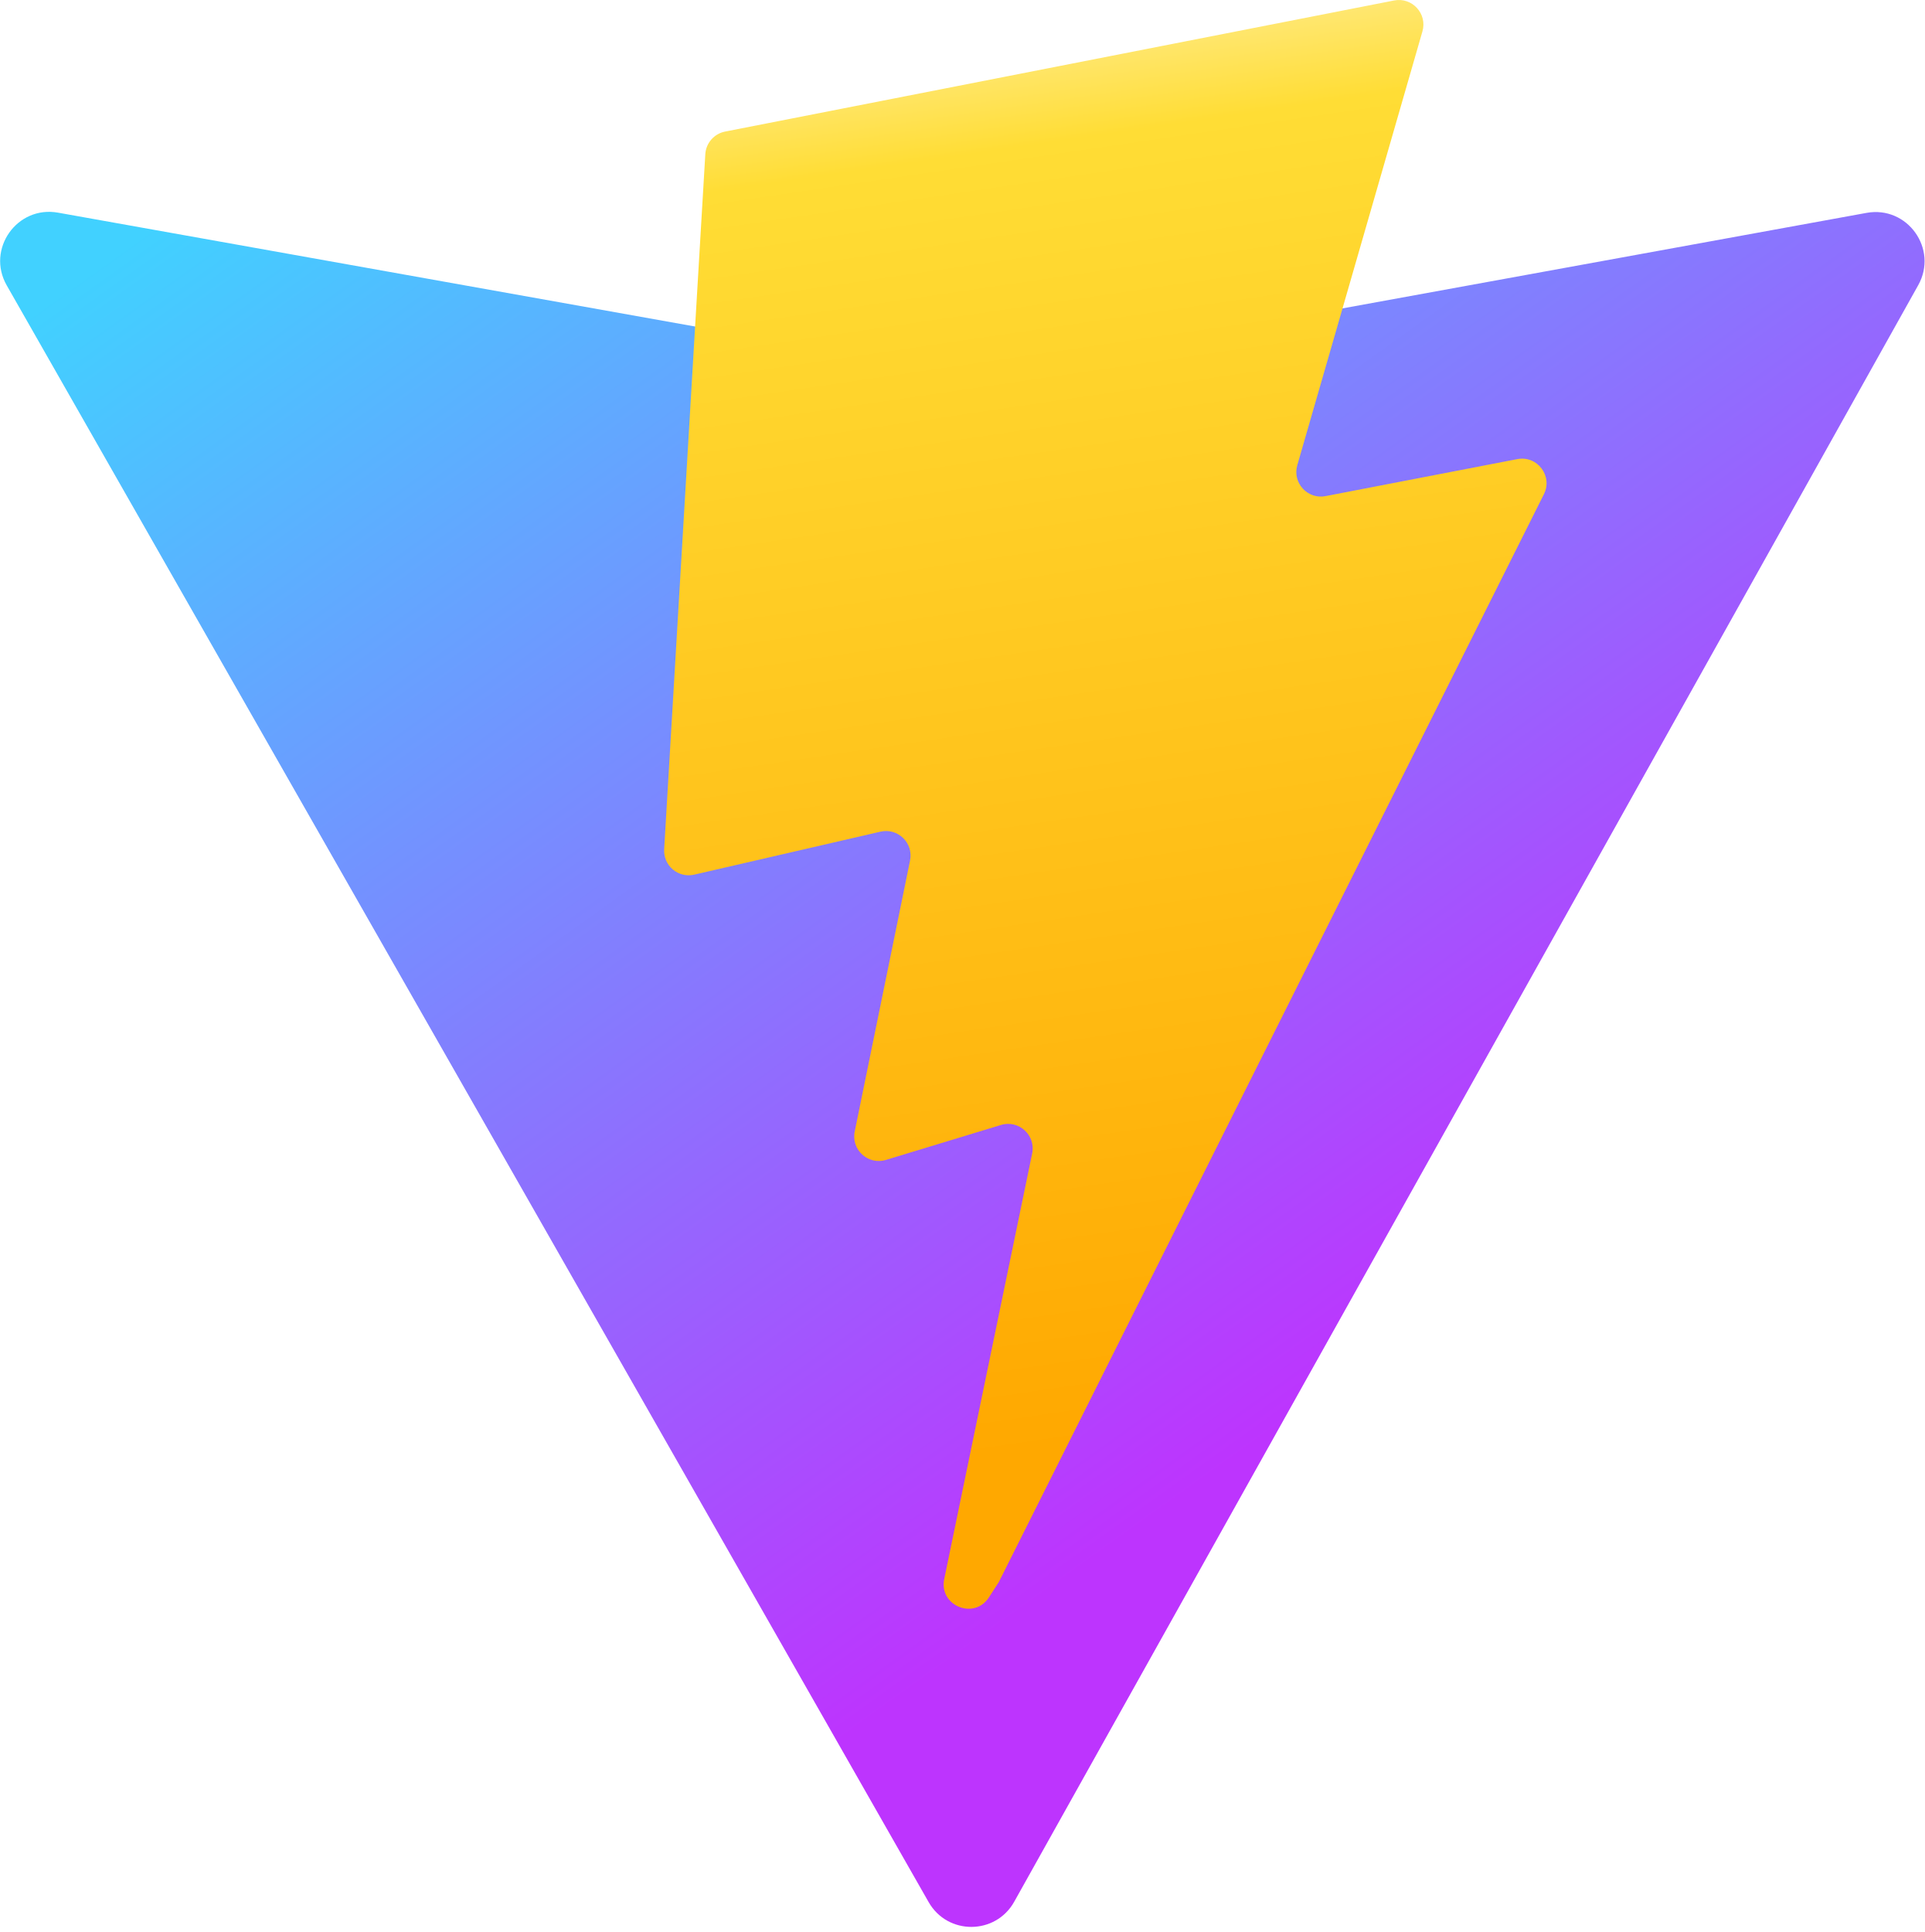
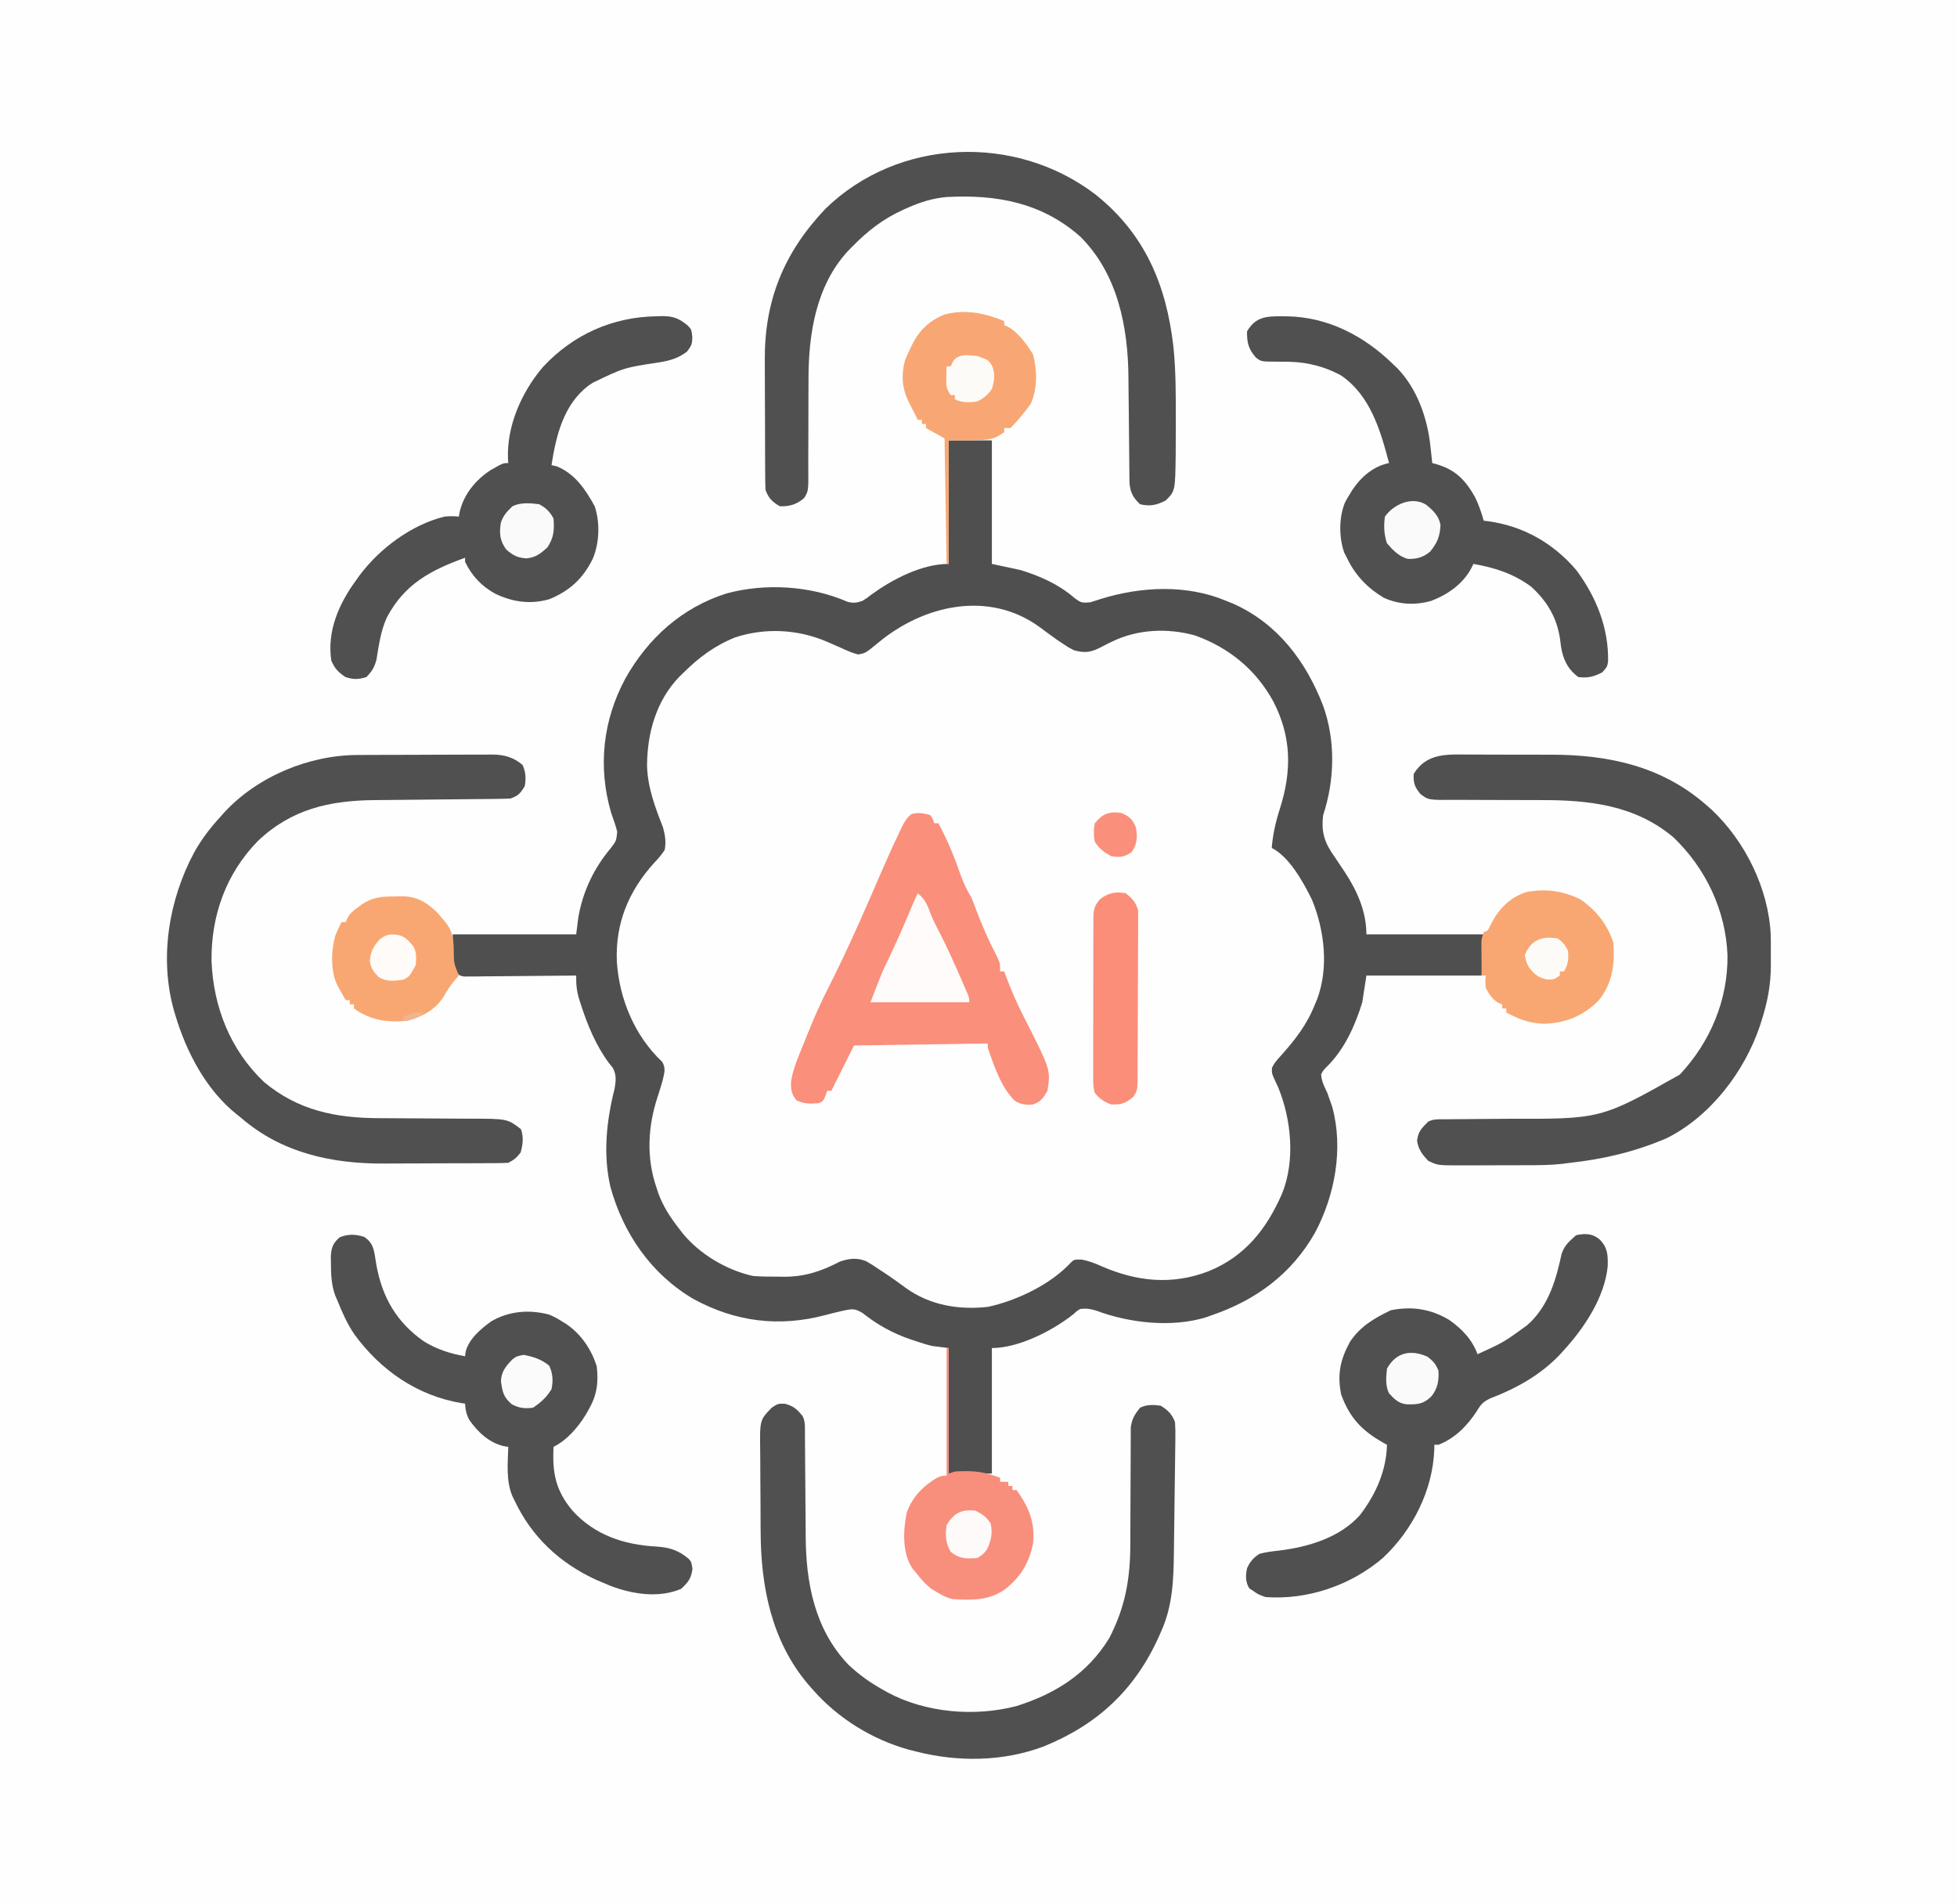
- <svg xmlns="http://www.w3.org/2000/svg" aria-hidden="true" role="img" class="iconify iconify--logos" width="31.88" height="32" preserveAspectRatio="xMidYMid meet" viewBox="0 0 256 257">
-   <defs>
-     <linearGradient id="IconifyId1813088fe1fbc01fb466" x1="-.828%" x2="57.636%" y1="7.652%" y2="78.411%">
-       <stop offset="0%" stop-color="#41D1FF" />
-       <stop offset="100%" stop-color="#BD34FE" />
-     </linearGradient>
-     <linearGradient id="IconifyId1813088fe1fbc01fb467" x1="43.376%" x2="50.316%" y1="2.242%" y2="89.03%">
-       <stop offset="0%" stop-color="#FFEA83" />
-       <stop offset="8.333%" stop-color="#FFDD35" />
-       <stop offset="100%" stop-color="#FFA800" />
-     </linearGradient>
-   </defs>
-   <path fill="url(#IconifyId1813088fe1fbc01fb466)" d="M255.153 37.938L134.897 252.976c-2.483 4.44-8.862 4.466-11.382.048L.875 37.958c-2.746-4.814 1.371-10.646 6.827-9.67l120.385 21.517a6.537 6.537 0 0 0 2.322-.004l117.867-21.483c5.438-.991 9.574 4.796 6.877 9.62Z" />
-   <path fill="url(#IconifyId1813088fe1fbc01fb467)" d="M185.432.063L96.44 17.501a3.268 3.268 0 0 0-2.634 3.014l-5.474 92.456a3.268 3.268 0 0 0 3.997 3.378l24.777-5.718c2.318-.535 4.413 1.507 3.936 3.838l-7.361 36.047c-.495 2.426 1.782 4.5 4.151 3.78l15.304-4.649c2.372-.72 4.652 1.36 4.15 3.788l-11.698 56.621c-.732 3.542 3.979 5.473 5.943 2.437l1.313-2.028l72.516-144.72c1.215-2.423-.88-5.186-3.54-4.672l-25.505 4.922c-2.396.462-4.435-1.77-3.759-4.114l16.646-57.705c.677-2.35-1.37-4.583-3.769-4.113Z" />
+ <svg xmlns="http://www.w3.org/2000/svg" version="1.1" width="951" height="925">
+   <path d="M0 0 C313.83 0 627.66 0 951 0 C951 305.25 951 610.5 951 925 C637.17 925 323.34 925 0 925 C0 619.75 0 314.5 0 0 Z " fill="#FEFEFE" transform="translate(0,0)" />
+   <path d="M0 0 C2.575 1.981 5.083 4.028 7.59 6.094 C14.228 11.433 14.228 11.433 22.305 12.836 C26.336 11.924 29.782 10.426 33.438 8.562 C41.401 4.527 48.48 2.632 57.438 2.75 C58.557 2.76 58.557 2.76 59.699 2.771 C65.014 2.87 69.936 3.286 75 5 C76.191 5.402 76.191 5.402 77.406 5.812 C94.536 12.157 107.416 23.913 115.602 40.184 C124.546 60.714 120.611 78.768 113.734 99.133 C112.898 102.397 112.45 104.655 113 108 C115.423 110.311 115.423 110.311 117.316 111.66 C120.271 114.012 122.358 117.022 124.562 120.062 C125.041 120.719 125.519 121.375 126.011 122.051 C129.999 127.687 132.822 133.436 135 140 C135.412 141.238 135.825 142.475 136.25 143.75 C140.375 161.623 137.814 179.015 129 195 C125.961 199.543 122.448 203.484 118.68 207.43 C117.94 208.216 117.2 209.002 116.438 209.812 C115.756 210.5 115.074 211.187 114.371 211.895 C112.761 213.913 112.761 213.913 113.133 216.367 C114.495 220.504 116.115 224.514 117.746 228.551 C123.938 245.582 122.808 265.478 115.487 281.906 C107.287 299.298 93.986 309.487 76 316 C75.326 316.248 74.652 316.495 73.957 316.75 C57.758 321.724 40 315.712 25.172 309.172 C22.095 308.035 20.224 307.496 17 308 C15.138 309.226 15.138 309.226 13.5 311 C4.986 318.906 -5.213 323.943 -16 328 C-17.048 328.48 -17.048 328.48 -18.117 328.969 C-29.546 333.772 -43.381 331.806 -54.621 327.539 C-59.805 325.178 -64.348 322.266 -69 319 C-70.998 317.656 -73.002 316.323 -75.008 314.991 C-76.358 314.094 -77.705 313.193 -79.051 312.288 C-84.232 308.807 -87.664 306.939 -94 308 C-97.315 309.342 -100.474 310.862 -103.656 312.492 C-116.27 318.18 -133.766 318.339 -146.812 313.938 C-164.661 306.226 -177.277 293.803 -185 276 C-191.903 258.197 -190.058 239.867 -183.25 222.375 C-182.021 219.057 -181.528 217.45 -182 214 C-183.918 211.295 -183.918 211.295 -186.5 208.625 C-200.204 193.106 -206.12 173.729 -205.179 153.12 C-203.785 136.625 -195.048 123.234 -183.727 111.68 C-181.378 108.035 -181.306 105.149 -182 101 C-183.146 97.014 -184.584 93.146 -186 89.25 C-191.375 73.451 -192.64 58.674 -186 43 C-185.399 41.498 -185.399 41.498 -184.785 39.965 C-177.277 23.1 -162.218 11.578 -145.352 4.961 C-126.785 -1.005 -109.222 4.919 -92.115 12.184 C-89.127 13.363 -89.127 13.363 -86 14 C-84.118 13.061 -84.118 13.061 -82.383 11.5 C-81.7 10.946 -81.018 10.391 -80.315 9.82 C-79.592 9.219 -78.87 8.619 -78.125 8 C-70.78 2.15 -63.739 -2.416 -55 -6 C-54.139 -6.357 -53.278 -6.714 -52.391 -7.082 C-35.611 -12.788 -14.537 -9.663 0 0 Z " fill="#FEFEFE" transform="translate(505,304)" />
+   <path d="M0 0 C6.93 0 13.86 0 21 0 C21 19.8 21 39.6 21 60 C27.93 61.485 27.93 61.485 35 63 C44.509 65.957 53.443 69.905 61 76.438 C64.224 78.882 64.646 79.034 68.938 78.625 C70.633 78.11 72.32 77.564 74 77 C93.717 70.933 115.738 69.895 135 78 C136.216 78.496 137.431 78.993 138.684 79.504 C160.072 89.226 173.721 107.49 182 129 C188.024 145.817 187.653 165.04 182 182 C180.937 190.518 182.715 195.57 187.625 202.438 C188.734 204.09 189.84 205.745 190.941 207.402 C191.473 208.191 192.004 208.98 192.551 209.792 C198.541 218.919 203 228.969 203 240 C221.81 240 240.62 240 260 240 C259.67 246.6 259.34 253.2 259 260 C240.52 260 222.04 260 203 260 C202.34 264.29 201.68 268.58 201 273 C197.566 284.237 192.315 295.894 183.875 304.188 C182.09 305.98 182.09 305.98 181 308 C181.194 311.367 182.547 313.996 184 317 C184.567 318.533 185.109 320.075 185.625 321.625 C185.865 322.298 186.105 322.971 186.352 323.664 C191.966 343.888 187.718 366.84 178 385 C166.651 404.972 149.415 417.666 128 425 C127.063 425.34 126.126 425.681 125.16 426.031 C108.475 431.202 87.722 428.852 71.656 422.805 C68.88 421.964 66.879 421.667 64 422 C62.256 423.004 62.256 423.004 60.688 424.5 C50.561 432.552 34.077 441 21 441 C21 461.13 21 481.26 21 502 C14.07 502 7.14 502 0 502 C0 481.87 0 461.74 0 441 C-2.64 440.67 -5.28 440.34 -8 440 C-10.979 439.305 -13.851 438.351 -16.75 437.375 C-17.925 436.981 -17.925 436.981 -19.124 436.578 C-27.522 433.641 -34.833 429.549 -41.812 424 C-45.905 421.432 -47.334 422.079 -52 423 C-54.681 423.617 -57.341 424.297 -60 425 C-82.461 430.938 -103.665 428.256 -124.021 417.164 C-144.441 405.16 -158.045 385.52 -164.324 362.863 C-168.03 347.161 -166.309 330.596 -162.367 315.133 C-161.706 311.293 -161.303 308.218 -163.285 304.754 C-163.872 304.031 -164.458 303.308 -165.062 302.562 C-171.566 293.772 -175.621 283.796 -178.938 273.438 C-179.149 272.783 -179.361 272.129 -179.579 271.455 C-180.773 267.508 -181.078 264.1 -181 260 C-181.707 260.009 -182.415 260.018 -183.144 260.027 C-189.809 260.107 -196.474 260.168 -203.14 260.207 C-206.567 260.228 -209.994 260.256 -213.421 260.302 C-217.36 260.354 -221.299 260.373 -225.238 260.391 C-227.085 260.422 -227.085 260.422 -228.97 260.453 C-230.111 260.453 -231.251 260.454 -232.427 260.454 C-233.433 260.463 -234.439 260.472 -235.475 260.481 C-238 260 -238 260 -241 256 C-241 250.72 -241 245.44 -241 240 C-221.2 240 -201.4 240 -181 240 C-180.505 236.04 -180.505 236.04 -180 232 C-177.922 219.501 -172.455 207.912 -164.312 198.25 C-161.518 194.595 -161.518 194.595 -161.062 190.152 C-161.857 187.011 -162.883 184.04 -164 181 C-170.552 158.668 -168.065 135.96 -157.07 115.625 C-146.071 96.044 -129.555 81.196 -108 74.366 C-89.212 69.233 -67.15 70.584 -49.332 78.328 C-46.427 79.165 -44.867 78.933 -42 78 C-39.688 76.594 -39.688 76.594 -37.438 74.812 C-27.156 67.408 -13.021 60 0 60 C0 40.2 0 20.4 0 0 Z M-34.143 98.217 C-40.375 103.341 -40.375 103.341 -44 104 C-46.904 103.267 -49.537 102.065 -52.25 100.812 C-53.773 100.148 -55.296 99.485 -56.82 98.824 C-57.545 98.505 -58.27 98.186 -59.017 97.857 C-73.173 91.741 -89.018 90.912 -103.688 95.68 C-113.614 99.636 -121.471 105.497 -129 113 C-129.637 113.614 -130.274 114.227 -130.93 114.859 C-142.149 126.528 -146.516 142.293 -146.572 158.081 C-146.266 168.683 -142.648 178.267 -138.805 188.039 C-137.78 191.809 -137.248 195.132 -138 199 C-139.618 201.385 -141.015 203.116 -143 205.125 C-155.433 218.812 -162.035 234.499 -161.246 253.23 C-160.062 271.374 -152.62 289.331 -139.188 301.953 C-137.32 305.173 -138.204 307.439 -139 311 C-139.755 313.736 -140.609 316.431 -141.5 319.125 C-146.185 333.448 -146.975 348.569 -142 363 C-141.582 364.286 -141.582 364.286 -141.156 365.598 C-138.804 372.159 -135.253 377.513 -131 383 C-130.453 383.713 -129.907 384.426 -129.344 385.16 C-120.966 395.415 -107.91 403.163 -95 406 C-91.059 406.302 -87.139 406.325 -83.188 406.312 C-82.158 406.329 -81.129 406.345 -80.068 406.361 C-69.822 406.368 -61.855 403.692 -52.836 398.988 C-48.411 397.446 -44.366 397.003 -40.022 398.834 C-37.984 399.99 -36.059 401.24 -34.125 402.562 C-33.426 403.018 -32.727 403.473 -32.007 403.942 C-28.185 406.45 -24.487 409.094 -20.812 411.812 C-9.094 420.228 4.915 422.569 19 421 C33.249 417.958 49.707 410.023 59.598 399.262 C61 398 61 398 64.438 398 C68.045 398.595 71.103 399.833 74.438 401.312 C91.579 408.748 108.566 410.465 126.178 403.735 C144.004 396.54 154.51 383.136 162 366 C168.54 349.926 166.52 329.703 160 314 C159.712 313.392 159.424 312.783 159.127 312.157 C156.971 307.531 156.971 307.531 157.121 304.789 C158.18 302.634 159.422 301.131 161.062 299.375 C168.26 291.379 174.006 284.078 178 274 C178.351 273.183 178.701 272.365 179.062 271.523 C184.771 256.157 182.658 238.175 176.613 223.305 C172.482 214.841 165.576 202.288 157 198 C157.547 191.241 158.932 185.257 161 178.812 C166.736 160.699 166.679 144.25 157.896 127.083 C149.492 111.501 136.277 100.71 119.738 94.762 C106.392 91.049 91.709 91.714 79.309 97.793 C78.649 98.113 77.99 98.433 77.311 98.763 C76.01 99.406 74.719 100.067 73.439 100.75 C68.866 103.059 65.93 103.308 61 102 C58.297 100.652 58.297 100.652 55.75 98.938 C54.809 98.311 53.868 97.685 52.898 97.039 C50.018 95.013 47.195 92.922 44.375 90.812 C19.684 72.706 -12.018 79.854 -34.143 98.217 Z " fill="#4F4F4F" transform="translate(461,214)" />
+   <path d="M0 0 C1.499 0.001 2.997 -0 4.496 -0.002 C7.636 -0.001 10.775 0.009 13.914 0.027 C17.891 0.05 21.867 0.05 25.844 0.044 C28.943 0.04 32.041 0.047 35.139 0.057 C36.602 0.06 38.066 0.062 39.529 0.06 C67.435 0.055 93.345 5.646 114.785 24.363 C115.667 25.133 116.549 25.902 117.457 26.695 C133.799 41.996 145.2 65.08 146.265 87.56 C146.334 90.323 146.34 93.082 146.307 95.845 C146.285 97.93 146.307 100.011 146.332 102.096 C146.352 111.769 144.74 120.144 141.785 129.363 C141.544 130.13 141.304 130.896 141.056 131.685 C133.612 153.959 116.995 175.758 95.785 186.363 C80.602 192.91 65.193 196.564 48.785 198.363 C46.832 198.618 46.832 198.618 44.84 198.877 C38.998 199.523 33.177 199.525 27.305 199.531 C25.547 199.536 25.547 199.536 23.754 199.541 C21.291 199.546 18.828 199.549 16.365 199.549 C12.599 199.551 8.834 199.569 5.068 199.588 C2.668 199.591 0.268 199.593 -2.133 199.594 C-3.816 199.605 -3.816 199.605 -5.533 199.616 C-15.563 199.586 -15.563 199.586 -20.215 197.363 C-23.094 194.25 -25.013 191.841 -25.59 187.613 C-25.068 183.088 -23.373 181.596 -20.215 178.363 C-17.466 176.989 -15.247 177.223 -12.171 177.206 C-10.26 177.19 -10.26 177.19 -8.312 177.174 C-7.627 177.171 -6.942 177.168 -6.237 177.164 C-4.076 177.152 -1.915 177.133 0.245 177.111 C6.392 177.05 12.539 176.996 18.685 176.962 C63.753 177.097 63.753 177.097 102.098 155.488 C116.914 139.663 125.534 119.183 125.254 97.507 C124.407 75.752 114.735 55.258 98.973 40.203 C80.32 24.515 57.839 22.042 34.393 22.119 C32.167 22.125 29.942 22.116 27.717 22.102 C21.406 22.066 15.095 22.047 8.784 22.058 C4.887 22.064 0.99 22.045 -2.907 22.012 C-4.378 22.004 -5.85 22.005 -7.322 22.016 C-20.171 22.106 -20.171 22.106 -24.083 19.038 C-26.807 15.621 -27.445 13.736 -27.215 9.363 C-20.886 -0.921 -10.885 -0.075 0 0 Z " fill="#505050" transform="translate(714.2148,366.6367)" />
+   <path d="M0 0 C4.26 1.102 5.849 2.59 8.625 5.938 C10.051 8.789 9.766 11.224 9.783 14.412 C9.79 15.411 9.79 15.411 9.798 16.429 C9.809 17.879 9.817 19.328 9.824 20.778 C9.836 23.089 9.856 25.4 9.877 27.711 C9.939 34.284 9.993 40.857 10.026 47.43 C10.048 51.453 10.083 55.475 10.127 59.498 C10.141 61.016 10.15 62.534 10.153 64.052 C10.207 86.885 14.513 109.665 30.875 126.75 C36.029 131.65 41.421 135.487 47.625 138.938 C48.436 139.398 49.247 139.858 50.082 140.332 C68.508 150.185 92.339 152.179 112.531 146.91 C131.456 140.96 147.076 131.164 157.625 113.938 C165.495 98.81 167.914 84.857 167.899 67.962 C167.898 65.515 167.912 63.068 167.928 60.62 C167.974 53.672 167.999 46.723 168.006 39.774 C168.011 35.5 168.035 31.227 168.071 26.953 C168.081 25.334 168.083 23.714 168.078 22.095 C168.071 19.834 168.088 17.574 168.111 15.313 C168.114 14.03 168.117 12.747 168.119 11.426 C168.714 7.324 170.046 5.143 172.625 1.938 C175.831 0.334 179.146 0.45 182.625 0.938 C186.174 3.098 188.168 5.072 189.625 8.938 C189.787 11.478 189.84 13.9 189.792 16.437 C189.786 17.187 189.779 17.938 189.773 18.711 C189.75 21.191 189.711 23.672 189.672 26.152 C189.651 27.887 189.63 29.621 189.61 31.355 C189.566 34.996 189.515 38.637 189.458 42.278 C189.387 46.91 189.333 51.543 189.284 56.176 C189.244 59.763 189.196 63.35 189.145 66.937 C189.121 68.643 189.101 70.349 189.083 72.055 C188.935 85.373 188.494 98.164 182.938 110.5 C182.58 111.313 182.223 112.126 181.854 112.964 C170.258 138.866 152.044 155.852 125.922 166.469 C106.183 173.947 84.006 174.174 63.625 168.938 C62.513 168.659 61.4 168.381 60.254 168.094 C42.433 163.13 25.837 152.865 13.625 138.938 C12.411 137.559 12.411 137.559 11.172 136.152 C-6.506 115.134 -11.661 88.783 -11.746 61.977 C-11.755 60.491 -11.764 59.006 -11.773 57.52 C-11.79 54.436 -11.798 51.352 -11.801 48.268 C-11.806 44.334 -11.844 40.401 -11.889 36.467 C-11.919 33.412 -11.926 30.356 -11.927 27.3 C-11.931 25.849 -11.944 24.399 -11.965 22.949 C-12.166 7.919 -12.166 7.919 -6.375 1.938 C-3.375 -0.062 -3.375 -0.062 0 0 Z " fill="#505050" transform="translate(381.375,682.0625)" />
+   <path d="M0 0 C1.14 -0.007 1.14 -0.007 2.304 -0.015 C4.797 -0.03 7.29 -0.036 9.783 -0.042 C11.068 -0.046 11.068 -0.046 12.378 -0.051 C16.906 -0.065 21.433 -0.075 25.96 -0.079 C30.624 -0.085 35.288 -0.109 39.951 -0.137 C43.551 -0.156 47.151 -0.161 50.751 -0.162 C52.47 -0.165 54.189 -0.173 55.908 -0.187 C58.315 -0.204 60.722 -0.202 63.129 -0.195 C63.831 -0.205 64.534 -0.214 65.258 -0.223 C70.928 -0.176 75.659 1.066 80.002 4.849 C81.576 8.275 81.732 11.505 81.064 15.161 C78.94 18.604 77.916 19.877 74.064 21.161 C71.573 21.276 69.107 21.336 66.615 21.351 C65.858 21.359 65.102 21.367 64.322 21.376 C62.679 21.393 61.035 21.408 59.392 21.421 C56.785 21.443 54.178 21.47 51.571 21.498 C46.027 21.558 40.483 21.61 34.939 21.661 C28.534 21.721 22.129 21.783 15.724 21.853 C13.167 21.879 10.609 21.9 8.052 21.921 C-13.813 22.132 -32.306 26.282 -48.627 41.794 C-64.125 57.686 -71.398 78.046 -71.143 100.126 C-70.245 122.457 -62.046 143.267 -45.693 158.845 C-29.082 172.798 -10.584 176.439 10.498 176.466 C12.829 176.47 15.159 176.487 17.49 176.507 C24.106 176.562 30.722 176.593 37.338 176.617 C41.412 176.633 45.486 176.664 49.56 176.702 C51.098 176.714 52.637 176.72 54.176 176.72 C72.567 176.722 72.567 176.722 79.189 181.786 C80.612 185.647 80.147 189.235 79.064 193.161 C77.164 195.614 75.806 196.79 73.064 198.161 C70.755 198.269 68.442 198.31 66.131 198.322 C65.416 198.327 64.702 198.332 63.966 198.337 C61.591 198.352 59.217 198.359 56.842 198.364 C55.181 198.37 53.521 198.376 51.861 198.382 C48.366 198.392 44.871 198.398 41.377 198.401 C36.946 198.407 32.515 198.431 28.085 198.459 C24.645 198.478 21.205 198.483 17.765 198.485 C16.135 198.488 14.505 198.496 12.876 198.509 C-12.612 198.702 -37.304 193.312 -56.936 176.161 C-57.547 175.682 -58.158 175.202 -58.787 174.708 C-73.778 162.798 -83.368 144.373 -88.748 126.349 C-88.955 125.656 -89.162 124.963 -89.375 124.249 C-96.628 98.666 -91.921 70.311 -79.515 47.234 C-75.986 40.943 -71.834 35.463 -66.936 30.161 C-66.263 29.397 -65.59 28.632 -64.896 27.845 C-48.641 10.342 -23.748 0.038 0 0 Z " fill="#505050" transform="translate(173.9355,366.8389)" />
+   <path d="M0 0 C23.89 19.162 34.206 43.806 37.648 73.695 C38.911 85.762 38.821 97.901 38.816 110.02 C38.818 111.14 38.82 112.261 38.822 113.416 C38.821 116.663 38.803 119.909 38.777 123.156 C38.774 124.602 38.774 124.602 38.77 126.076 C38.526 143.971 38.526 143.971 33.879 148.52 C29.591 150.781 26.195 151.48 21.441 150.332 C17.981 147.131 16.54 144.244 16.297 139.515 C16.287 138.371 16.278 137.226 16.268 136.047 C16.254 134.748 16.241 133.449 16.227 132.11 C16.222 131.415 16.217 130.72 16.212 130.004 C16.195 127.816 16.172 125.628 16.147 123.44 C16.076 117.218 16.016 110.996 15.965 104.773 C15.932 100.964 15.891 97.154 15.844 93.345 C15.829 91.904 15.816 90.464 15.807 89.023 C15.657 64.263 10.615 38.449 -7.559 20.332 C-26.296 3.753 -48.319 -0.253 -72.589 1.066 C-79.428 1.679 -85.281 3.538 -91.559 6.332 C-92.193 6.611 -92.827 6.89 -93.481 7.177 C-103.383 11.64 -111.016 17.578 -118.559 25.332 C-119.162 25.938 -119.765 26.544 -120.387 27.168 C-136.052 44.07 -139.71 67.699 -139.666 89.804 C-139.663 93.642 -139.688 97.48 -139.709 101.318 C-139.733 106.184 -139.749 111.049 -139.734 115.914 C-139.722 119.866 -139.739 123.817 -139.776 127.769 C-139.785 129.269 -139.783 130.769 -139.77 132.269 C-139.676 143.924 -139.676 143.924 -141.822 147.348 C-145.327 150.416 -148.974 151.496 -153.559 151.332 C-157.086 149.386 -159.264 147.215 -160.559 143.332 C-160.665 140.871 -160.716 138.439 -160.72 135.978 C-160.725 135.231 -160.73 134.484 -160.735 133.714 C-160.749 131.238 -160.756 128.762 -160.762 126.285 C-160.767 124.554 -160.773 122.823 -160.779 121.092 C-160.79 117.454 -160.795 113.816 -160.799 110.177 C-160.804 105.555 -160.828 100.932 -160.857 96.31 C-160.876 92.727 -160.881 89.144 -160.882 85.561 C-160.885 83.859 -160.893 82.158 -160.906 80.457 C-161.117 51.334 -151.652 28.121 -131.496 6.832 C-96.198 -27.638 -38.976 -29.947 0 0 Z " fill="#505050" transform="translate(532.5586,94.66797)" />
+   <path d="M0 0 C1.438 2.062 1.438 2.062 2 4 C2.66 4 3.32 4 4 4 C8.309 11.907 11.588 19.923 14.551 28.411 C16.031 32.601 17.643 36.213 20 40 C20.833 42.025 21.622 44.069 22.375 46.125 C25.257 53.785 28.514 61.188 32.312 68.438 C34 72 34 72 34 76 C34.66 76 35.32 76 36 76 C36.291 76.799 36.583 77.598 36.883 78.422 C39.377 85.105 42.141 91.483 45.387 97.832 C58.603 123.784 58.603 123.784 57 134 C55.096 137.378 53.714 139.465 49.91 140.652 C46.517 140.983 44.074 140.658 41.145 138.863 C34.473 132.314 30.949 121.727 28 113 C28 112.34 28 111.68 28 111 C6.55 111.33 -14.9 111.66 -37 112 C-39.64 117.28 -42.28 122.56 -45 128 C-45.99 129.98 -46.98 131.96 -48 134 C-48.66 134 -49.32 134 -50 134 C-50.433 135.207 -50.433 135.207 -50.875 136.438 C-52 139 -52 139 -54 140 C-58.405 140.361 -60.978 140.469 -65 138.625 C-67.57 135.252 -67.767 133.261 -67.547 129.082 C-66.496 123.158 -64.183 117.686 -61.89 112.153 C-61.002 110.004 -60.143 107.846 -59.289 105.684 C-56.222 97.983 -52.854 90.549 -49.074 83.168 C-39.775 64.743 -31.456 45.694 -23.295 26.737 C-20.592 20.474 -17.783 14.267 -14.812 8.125 C-14.491 7.44 -14.17 6.755 -13.84 6.05 C-12.514 3.362 -11.445 1.322 -8.988 -0.453 C-5.736 -1.348 -3.223 -0.836 0 0 Z " fill="#FA8F7B" transform="translate(452,396)" />
+   <path d="M0 0 C3.342 0.03 5.146 0.583 7.75 2.688 C11.609 6.735 11.667 10.17 11.582 15.516 C10.158 30.628 0.266 45.474 -9.688 56.375 C-10.346 57.103 -11.005 57.832 -11.684 58.582 C-21.006 68.392 -32.82 75.009 -45.402 79.785 C-48.985 81.519 -50.067 82.699 -52.062 86.062 C-56.689 93.174 -62.654 99.24 -70.688 102.375 C-71.347 102.375 -72.007 102.375 -72.688 102.375 C-72.69 103.116 -72.693 103.857 -72.695 104.621 C-73.429 124.59 -83.229 143.799 -97.688 157.375 C-113.233 170.676 -134.246 177.857 -154.688 176.375 C-158.312 175.062 -158.312 175.062 -160.688 173.375 C-161.306 172.983 -161.925 172.591 -162.562 172.188 C-164.531 169.015 -164.436 165.898 -163.688 162.375 C-162.277 159.196 -160.602 157.277 -157.688 155.375 C-154.583 154.536 -151.579 154.162 -148.383 153.812 C-134.162 152.129 -118.415 147.503 -108.688 136.375 C-101.1 126.396 -96.001 115.008 -95.688 102.375 C-96.328 102.023 -96.969 101.671 -97.629 101.309 C-108.095 95.334 -113.768 89.257 -117.938 78 C-119.938 68.333 -118.418 61.069 -113.688 52.375 C-108.718 44.857 -101.799 40.82 -93.812 37 C-83.606 34.959 -74.372 36.355 -65.434 41.73 C-59.203 46.14 -54.328 51.156 -51.688 58.375 C-38.942 52.556 -38.942 52.556 -27.688 44.375 C-27.015 43.755 -26.342 43.135 -25.648 42.496 C-16.771 33.469 -13.429 21.723 -10.84 9.652 C-9.493 5.823 -7.718 4.018 -4.688 1.375 C-3.688 0.375 -3.688 0.375 0 0 Z " fill="#505050" transform="translate(769.6875,599.625)" />
+   <path d="M0 0 C1.172 -0.044 1.172 -0.044 2.367 -0.088 C7.754 -0.147 10.703 0.782 15 4.312 C17 6.312 17 6.312 17.438 10.125 C17.349 13.589 17.038 14.262 14.812 17.188 C10.537 20.418 6.488 21.536 1.246 22.391 C-15.733 24.955 -15.733 24.955 -31 32.312 C-31.736 32.813 -32.472 33.313 -33.23 33.828 C-45.229 43.103 -48.778 58.065 -51 72.312 C-49.763 72.591 -49.763 72.591 -48.5 72.875 C-39.548 76.552 -34.535 84.057 -30 92.312 C-27.329 100.327 -27.689 110.42 -31.099 118.155 C-35.875 127.599 -42.216 133.373 -51.949 137.426 C-61.184 140.11 -69.789 138.869 -78.375 134.793 C-85.073 131.015 -89.605 126.259 -93 119.312 C-93 118.653 -93 117.993 -93 117.312 C-109.697 123.377 -122.415 130.058 -131 146.312 C-133.963 152.811 -134.914 159.862 -136.059 166.859 C-137.083 170.618 -138.257 172.575 -141 175.312 C-144.995 176.496 -147.231 176.569 -151.188 175.25 C-154.765 172.786 -156.204 171.319 -158 167.312 C-160.174 152.987 -154.312 139.643 -146 128.312 C-145.393 127.46 -144.786 126.608 -144.16 125.73 C-134.353 112.675 -119.002 101.281 -103 97.312 C-100.548 97.056 -98.466 97.093 -96 97.312 C-95.879 96.578 -95.758 95.843 -95.633 95.086 C-93.687 86.558 -87.859 79.464 -80.621 74.77 C-74.588 71.312 -74.588 71.312 -72 71.312 C-72.046 70.765 -72.093 70.217 -72.141 69.652 C-72.883 53.351 -65.534 36.758 -55.078 24.547 C-40.574 8.952 -21.322 0.264 0 0 Z " fill="#505050" transform="translate(319,153.6875)" />
+   <path d="M0 0 C0.852 0.005 1.704 0.01 2.582 0.015 C22.441 0.382 40.021 9.617 54 23.312 C54.628 23.904 55.256 24.496 55.902 25.105 C65.711 35.181 70.693 49.554 72.125 63.25 C72.211 64.029 72.298 64.808 72.387 65.611 C72.597 67.511 72.799 69.412 73 71.312 C73.568 71.459 74.137 71.606 74.723 71.758 C84.099 74.481 88.931 79.276 93.711 87.699 C95.563 91.454 96.89 95.282 98 99.312 C98.727 99.399 99.454 99.485 100.203 99.574 C117.348 101.97 131.748 110.175 143 123.312 C152.662 136.328 158.819 151.448 158.43 167.836 C158 170.312 158 170.312 155.625 173 C151.348 175.139 148.901 175.811 144 175.312 C138.791 171.406 136.496 166.613 135.551 160.324 C135.41 159.227 135.27 158.13 135.125 157 C133.628 146.459 128.859 138.472 121 131.312 C112.338 125.005 103.438 122.131 93 120.312 C92.701 120.925 92.402 121.537 92.094 122.168 C88.169 129.864 80.541 135.222 72.562 138.25 C64.67 140.473 56.975 140.145 49.484 136.77 C41.931 132.34 35.887 126.149 32 118.312 C31.402 117.137 30.804 115.961 30.188 114.75 C27.619 107.28 27.592 97.684 30.625 90.375 C31.37 88.994 32.162 87.639 33 86.312 C33.424 85.616 33.848 84.92 34.285 84.203 C38.483 77.982 44.48 72.793 52 71.312 C47.835 55.46 42.919 38.428 28.625 28.695 C20.932 24.528 12.693 22.353 3.965 22.121 C3.075 22.097 2.186 22.073 1.269 22.048 C-0.506 22.016 -2.283 22.014 -4.058 22.042 C-10.114 21.969 -10.114 21.969 -12.67 20.075 C-16.377 15.849 -17.086 12.74 -17 7.312 C-12.812 0.177 -7.555 -0.051 0 0 Z " fill="#505050" transform="translate(623,153.6875)" />
+   <path d="M0 0 C3.386 2.296 4.287 4.474 5.055 8.344 C5.337 10.061 5.61 11.78 5.875 13.5 C8.699 29.257 15.641 41.412 28.973 50.758 C35.289 54.628 41.74 56.696 49 58 C49.086 57.277 49.173 56.554 49.262 55.809 C50.934 49.446 56.551 44.795 61.703 41.02 C70.429 36.001 80.02 35.208 89.738 37.703 C92.002 38.626 93.946 39.679 96 41 C96.695 41.424 97.39 41.848 98.105 42.285 C105.336 47.155 110.464 54.687 113 63 C113.903 70.948 113.027 77.1 109 84 C108.576 84.75 108.152 85.5 107.715 86.273 C103.899 92.503 98.637 98.681 92 102 C91.343 114.675 92.972 123.139 101.164 132.973 C111.868 144.793 126.13 149.604 141.812 150.438 C148.176 150.815 152.723 152.219 157.68 156.426 C159 158 159 158 159.5 161.312 C158.863 166.013 157.441 167.784 154 171 C143.076 175.643 130.352 173.609 119.617 169.535 C118.424 169.029 117.23 168.522 116 168 C114.827 167.504 113.654 167.007 112.445 166.496 C94.867 158.372 81.293 145.648 73 128 C72.49 126.964 72.49 126.964 71.969 125.906 C68.848 118.392 69.753 109.974 70 102 C69.267 101.888 68.533 101.776 67.777 101.66 C60.652 99.966 55.181 94.851 51.086 88.969 C49.646 86.358 49.148 83.963 49 81 C48.452 80.925 47.904 80.85 47.34 80.773 C25.892 77.216 7.959 64.845 -4.734 47.422 C-8.257 42.312 -10.688 36.748 -13 31 C-13.361 30.175 -13.722 29.35 -14.094 28.5 C-15.954 23.367 -16.158 18.296 -16.188 12.875 C-16.202 11.676 -16.216 10.477 -16.23 9.242 C-15.929 4.994 -15.116 2.981 -11.938 0.188 C-7.872 -1.456 -4.173 -1.366 0 0 Z " fill="#505050" transform="translate(177,601)" />
+   <path d="M0 0 C7.795 5.436 12.999 11.996 16 21 C16.829 31.473 15.588 40.879 8.793 49.184 C1.492 56.58 -7.166 60.064 -17.438 60.438 C-23.637 60.307 -28.502 58.777 -34 56 C-34.66 55.67 -35.32 55.34 -36 55 C-36 54.34 -36 53.68 -36 53 C-36.66 53 -37.32 53 -38 53 C-38 52.34 -38 51.68 -38 51 C-38.578 50.794 -39.155 50.587 -39.75 50.375 C-42.93 48.432 -44.243 46.262 -46 43 C-46.25 39.625 -46.25 39.625 -46 37 C-46.66 37 -47.32 37 -48 37 C-48.027 34.062 -48.047 31.125 -48.062 28.188 C-48.071 27.354 -48.079 26.521 -48.088 25.662 C-48.091 24.86 -48.094 24.057 -48.098 23.23 C-48.103 22.492 -48.108 21.754 -48.114 20.993 C-48 19 -48 19 -47 16 C-46.34 15.67 -45.68 15.34 -45 15 C-44.251 13.647 -43.55 12.267 -42.875 10.875 C-39.197 4.101 -33.725 -1.226 -26.25 -3.562 C-17.13 -5.336 -8.3 -4.167 0 0 Z " fill="#F9A772" transform="translate(768,437)" />
+   <path d="M0 0 C0 0.66 0 1.32 0 2 C0.576 2.244 1.152 2.487 1.746 2.738 C7.037 5.7 10.829 11.133 14 16.188 C16.036 23.95 16.17 32.544 13 40 C11.125 42.703 11.125 42.703 9 45.25 C8.299 46.101 7.598 46.952 6.875 47.828 C5 50 5 50 3 52 C2.01 52 1.02 52 0 52 C0 52.66 0 53.32 0 54 C-6 58 -6 58 -27 58 C-27 77.8 -27 97.6 -27 118 C-27.33 118 -27.66 118 -28 118 C-28.33 97.87 -28.66 77.74 -29 57 C-33.455 54.525 -33.455 54.525 -38 52 C-38 51.34 -38 50.68 -38 50 C-38.66 50 -39.32 50 -40 50 C-40 49.34 -40 48.68 -40 48 C-40.66 48 -41.32 48 -42 48 C-42.982 46.064 -43.96 44.126 -44.938 42.188 C-45.483 41.109 -46.028 40.03 -46.59 38.918 C-49.642 32.602 -50.118 26.142 -48.281 19.336 C-47.311 16.808 -46.225 14.415 -45 12 C-44.638 11.277 -44.276 10.554 -43.902 9.809 C-40.463 3.664 -35.705 -0.512 -29.16 -3.141 C-19.059 -5.888 -9.478 -3.888 0 0 Z " fill="#F8A774" transform="translate(488,156)" />
+   <path d="M0 0 C0.33 0 0.66 0 1 0 C1 20.13 1 40.26 1 61 C2.485 60.505 2.485 60.505 4 60 C10.673 59.58 16.697 59.72 23 62 C23.99 62.33 24.98 62.66 26 63 C26 63.66 26 64.32 26 65 C27.32 65 28.64 65 30 65 C30 65.66 30 66.32 30 67 C30.66 67 31.32 67 32 67 C32 67.66 32 68.32 32 69 C32.66 69 33.32 69 34 69 C39.922 77.143 43.108 84.904 42 95 C40.001 104.702 35.762 111.647 27.844 117.629 C20 122.765 12.157 122.55 3 122 C0.14 121.347 -1.423 120.535 -4 119 C-5.031 118.402 -6.062 117.804 -7.125 117.188 C-10.405 114.692 -12.486 112.261 -15 109 C-15.557 108.34 -16.114 107.68 -16.688 107 C-21.621 99.482 -21.147 88.545 -19.383 80.016 C-16.712 72.405 -11.49 67.068 -4.625 63 C-2 62 -2 62 0 62 C0 41.54 0 21.08 0 0 Z " fill="#F88F7C" transform="translate(460,655)" />
+   <path d="M0 0 C0.869 -0.033 1.738 -0.066 2.633 -0.1 C10.495 -0.165 15.104 2.431 20.711 7.789 C21.343 8.539 21.974 9.29 22.625 10.062 C23.596 11.196 23.596 11.196 24.586 12.352 C28.224 16.912 28.588 20.217 28.75 25.875 C28.766 32.465 28.766 32.465 31.25 38.438 C30.528 39.263 29.806 40.087 29.062 40.938 C27.044 43.321 25.507 45.707 24 48.438 C20.031 54.973 13.474 58.452 6.25 60.438 C-3.492 61.368 -11.654 60.256 -19.75 54.438 C-19.75 53.778 -19.75 53.117 -19.75 52.438 C-20.41 52.438 -21.07 52.438 -21.75 52.438 C-21.75 51.778 -21.75 51.117 -21.75 50.438 C-22.41 50.438 -23.07 50.438 -23.75 50.438 C-24.566 49.002 -25.377 47.564 -26.188 46.125 C-26.866 44.924 -26.866 44.924 -27.559 43.699 C-31.228 36.734 -30.907 26.678 -28.855 19.16 C-27.917 16.849 -26.932 14.633 -25.75 12.438 C-25.09 12.438 -24.43 12.438 -23.75 12.438 C-23.5 11.842 -23.25 11.246 -22.992 10.633 C-21.578 8.134 -20.193 6.983 -17.875 5.312 C-17.197 4.815 -16.519 4.317 -15.82 3.805 C-10.458 0.263 -6.32 0.041 0 0 Z " fill="#F9A772" transform="translate(191.75,435.5625)" />
+   <path d="M0 0 C3.22 2.535 4.704 4.113 6 8 C6.083 9.373 6.11 10.749 6.102 12.125 C6.1 12.976 6.097 13.827 6.094 14.704 C6.083 16.115 6.083 16.115 6.07 17.555 C6.06 19.651 6.05 21.747 6.04 23.843 C6.029 25.561 6.029 25.561 6.018 27.315 C5.999 31.208 5.997 35.1 5.999 38.993 C6.001 45.477 5.972 51.96 5.92 58.444 C5.89 62.192 5.873 65.94 5.88 69.688 C5.886 73.385 5.864 77.081 5.821 80.777 C5.81 82.169 5.81 83.56 5.82 84.951 C5.887 95.678 5.887 95.678 3.686 98.958 C1.087 101.199 -1.539 102.697 -5 102.625 C-5.619 102.638 -6.237 102.651 -6.875 102.664 C-10.277 101.601 -12.793 99.747 -15 97 C-15.869 94.052 -15.811 91.216 -15.76 88.158 C-15.769 87.278 -15.778 86.398 -15.787 85.491 C-15.809 82.587 -15.786 79.685 -15.762 76.781 C-15.763 74.76 -15.767 72.739 -15.772 70.718 C-15.776 66.484 -15.759 62.252 -15.727 58.018 C-15.688 52.594 -15.697 47.171 -15.722 41.746 C-15.736 37.574 -15.726 33.401 -15.708 29.228 C-15.702 27.228 -15.703 25.229 -15.712 23.229 C-15.72 20.432 -15.696 17.638 -15.663 14.842 C-15.671 14.017 -15.68 13.192 -15.689 12.342 C-15.602 8.047 -15.382 6.473 -12.584 3.01 C-8.547 -0.13 -5.068 -0.884 0 0 Z " fill="#FB8E79" transform="translate(547,434)" />
+   <path d="M0 0 C3.493 2.891 4.677 5.665 6.19 9.873 C7.403 13.059 8.984 16.047 10.562 19.062 C14.139 26.053 17.364 33.177 20.5 40.375 C20.945 41.392 21.391 42.409 21.85 43.457 C22.26 44.407 22.671 45.357 23.094 46.336 C23.462 47.187 23.83 48.038 24.209 48.916 C25 51 25 51 25 53 C9.16 53 -6.68 53 -23 53 C-17.351 38.314 -17.351 38.314 -14.25 32 C-9.802 22.757 -5.797 13.335 -1.813 3.885 C-1.247 2.573 -0.639 1.278 0 0 Z " fill="#FEFBFA" transform="translate(446,434)" />
+   <path d="M0 0 C3.457 2.79 6.194 5.34 7.07 9.832 C6.872 15.276 5.514 18.623 2.07 22.832 C-1.267 25.613 -4.413 26.532 -8.797 26.391 C-13.043 25.279 -16.128 22.095 -18.93 18.832 C-20.38 14.481 -20.568 10.375 -19.93 5.832 C-15.726 -0.103 -6.845 -4.143 0 0 Z " fill="#FAFAFA" transform="translate(692.9297,245.168)" />
+   <path d="M0 0 C3.179 1.644 5.378 3.756 7 7 C7.374 12.607 7.185 16.168 4 21 C0.591 24.076 -1.652 25.87 -6.25 26.312 C-10.737 25.939 -12.61 24.927 -16 22 C-19.097 17.704 -19.416 14.269 -18.652 9.188 C-17.571 5.562 -15.694 3.628 -13 1 C-9.037 -0.981 -4.308 -0.558 0 0 Z " fill="#FAFAFA" transform="translate(262,245)" />
+   <path d="M0 0 C2.751 2.14 3.971 3.482 5.25 6.75 C5.554 11.582 4.902 15.445 1.812 19.25 C-2.14 23.106 -4.84 23.14 -10.199 23.109 C-14.309 22.53 -15.963 20.751 -18.75 17.75 C-20.604 14.043 -20.203 9.796 -19.75 5.75 C-15.307 -2.282 -8.037 -3.653 0 0 Z " fill="#FAFAFA" transform="translate(693.75,659.25)" />
+   <path d="M0 0 C4.746 0.932 8.689 2.169 12.438 5.312 C14.144 9.126 14.367 12.602 13.5 16.688 C11.154 20.597 8.27 23.174 4.5 25.688 C0.276 26.166 -1.999 25.943 -5.812 24 C-9.871 20.507 -10.293 18.088 -11.062 12.875 C-10.938 8.199 -8.681 5.461 -5.496 2.199 C-3.5 0.688 -3.5 0.688 0 0 Z " fill="#FBFBFB" transform="translate(254.5,658.3125)" />
+   <path d="M0 0 C5.332 1.939 5.332 1.939 7.156 4.836 C8.653 8.676 8.24 12.119 7 16 C5.081 18.796 3.052 20.522 0 22 C-3.848 22.64 -7.467 22.767 -11 21 C-11 20.34 -11 19.68 -11 19 C-11.66 19 -12.32 19 -13 19 C-15.281 15.579 -15.219 14.318 -15.125 10.312 C-15.107 9.319 -15.089 8.325 -15.07 7.301 C-15.047 6.542 -15.024 5.782 -15 5 C-14.34 5 -13.68 5 -13 5 C-12.711 4.361 -12.422 3.721 -12.125 3.062 C-9.689 -1.404 -4.495 -0.423 0 0 Z " fill="#FDFBF8" transform="translate(475,173)" />
+   <path d="M0 0 C3.395 1.73 5.421 3.068 7.438 6.312 C8.402 10.921 7.679 14.611 5.625 18.812 C4 21 4 21 1 23 C-4.299 23.427 -7.734 23.513 -12 20 C-14.543 15.8 -14.71 11.791 -14 7 C-10.377 1.128 -6.855 -0.697 0 0 Z " fill="#FDFAF9" transform="translate(474,734)" />
+   <path d="M0 0 C3.236 0.997 4.928 3.038 7.004 5.617 C8.559 8.727 8.29 11.18 8.004 14.617 C4.927 20.156 4.927 20.156 2.004 21.617 C-2.247 22.29 -6.278 22.703 -10.023 20.336 C-12.358 17.919 -13.821 15.922 -14.273 12.547 C-13.928 7.887 -12.329 4.951 -8.996 1.617 C-5.607 -0.643 -3.957 -0.598 0 0 Z " fill="#FEFBF9" transform="translate(193.9961,454.3828)" />
+   <path d="M0 0 C3.839 1.706 5.423 3.162 7 7 C7.808 11.756 7.662 15.018 4.938 19.062 C1.215 21.518 -0.613 21.693 -5 21 C-8.704 18.973 -10.654 17.52 -13 14 C-13.602 10.91 -13.611 8.09 -13 5 C-9.085 0.321 -6.015 -0.875 0 0 Z " fill="#FA907B" transform="translate(545,395)" />
+   <path d="M0 0 C2.502 1.876 3.619 3.239 5 6 C5.258 9.956 5.094 12.597 3 16 C2.34 16 1.68 16 1 16 C1 16.66 1 17.32 1 18 C-2 20 -2 20 -5.375 19.938 C-9.724 18.813 -11.261 17.522 -14 14 C-15.5 11 -15.5 11 -16 8 C-12.883 0.553 -7.644 -1.307 0 0 Z " fill="#FDFBF8" transform="translate(757,456)" />
+   <path d="M0 0 C-3.203 2.834 -5.781 3.521 -10 4 C-10 3.34 -10 2.68 -10 2 C-6.492 0.396 -3.856 -0.22 0 0 Z " fill="#EFB58F" transform="translate(206,492)" />
</svg>
